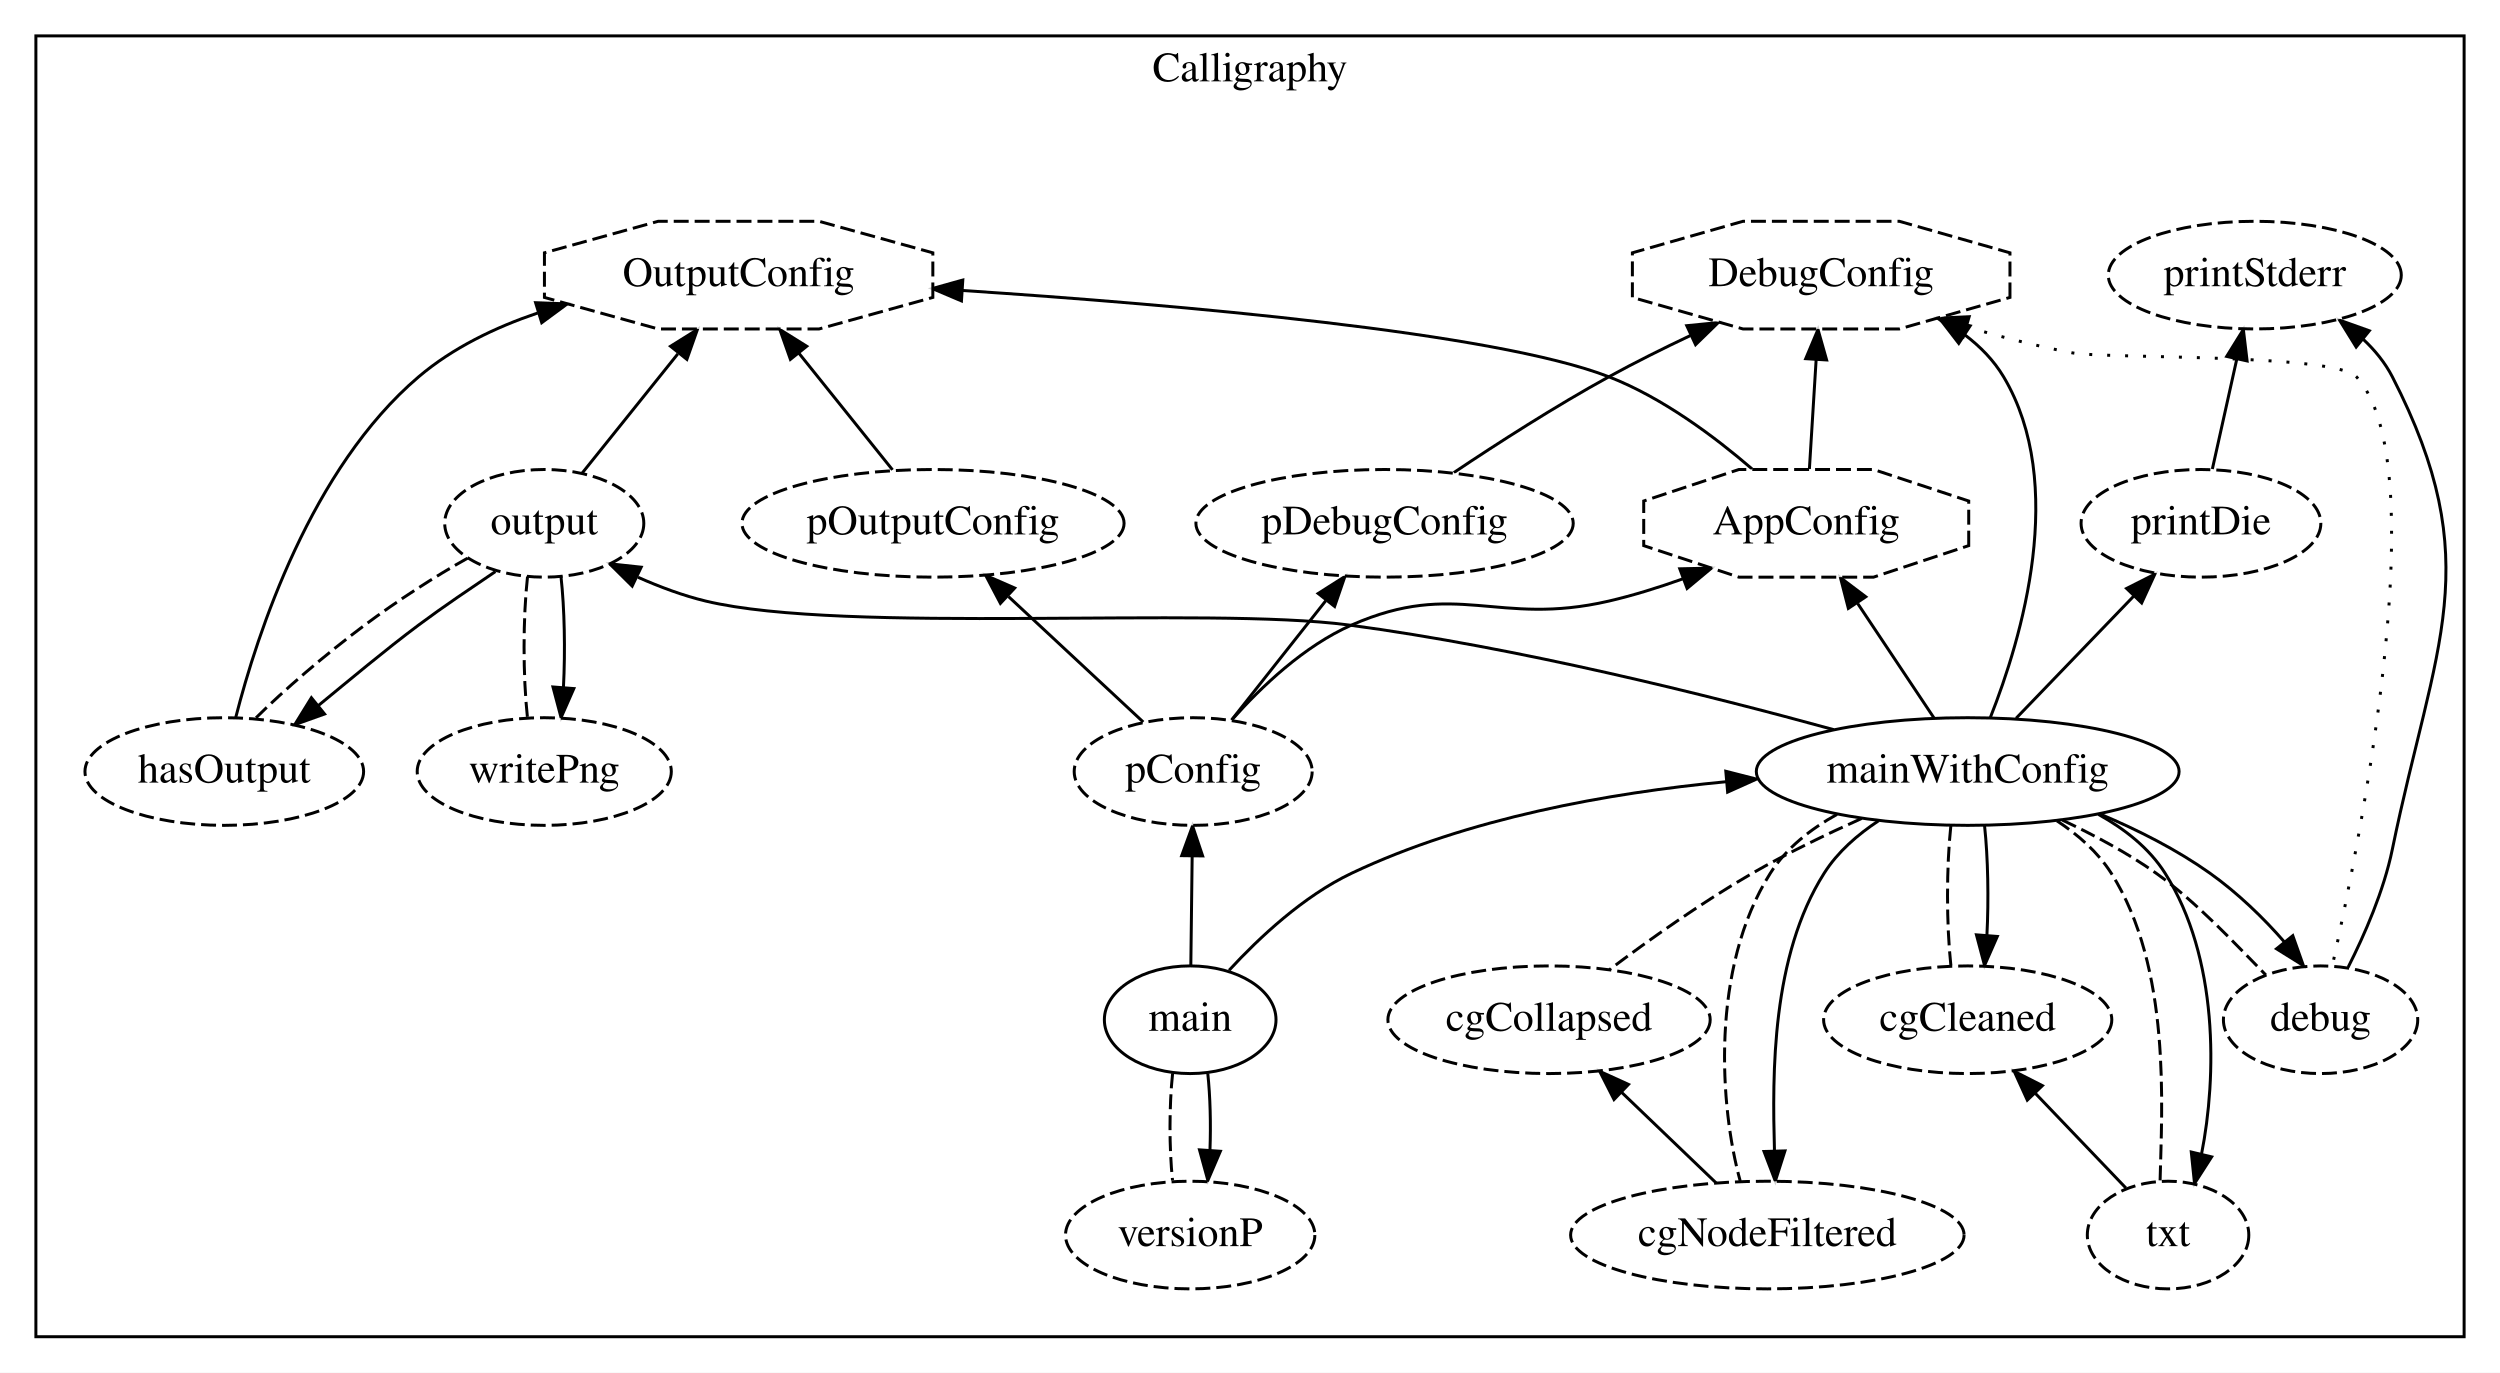
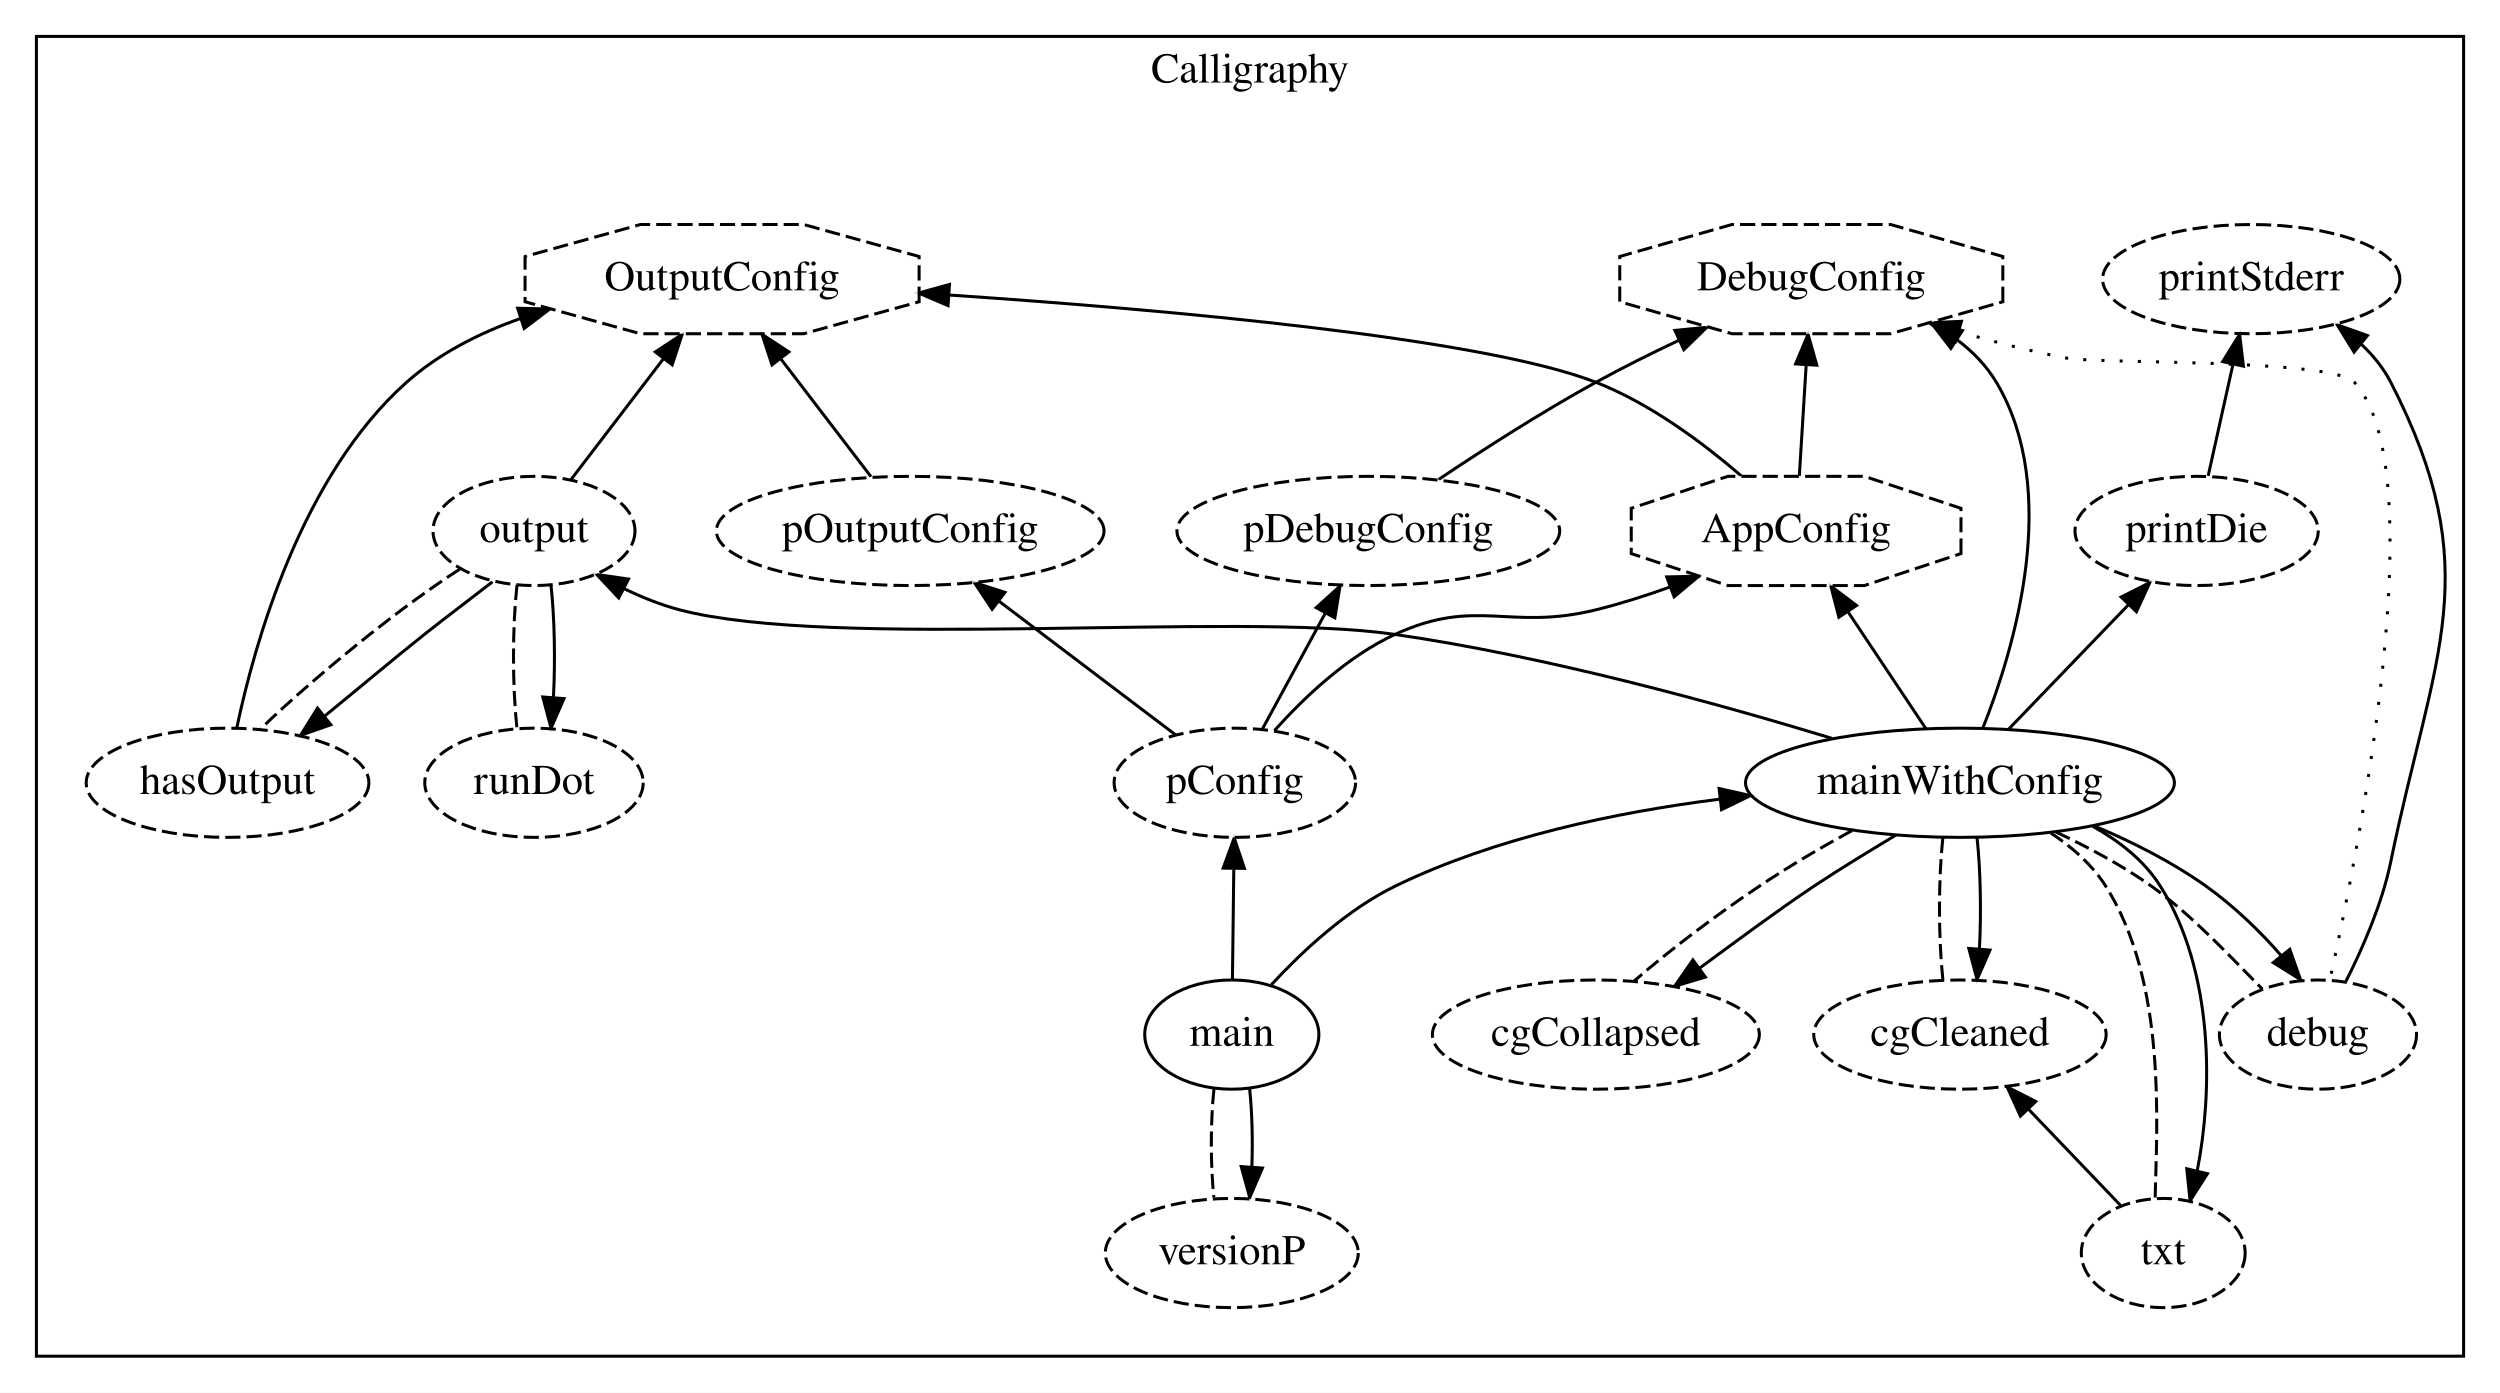
- <svg xmlns="http://www.w3.org/2000/svg" width="836pt" height="459pt" viewBox="0.00 0.00 836.00 459.00">
+ <svg xmlns="http://www.w3.org/2000/svg" width="824pt" height="459pt" viewBox="0.00 0.00 824.00 459.00">
  <g id="graph0" class="graph" transform="scale(1 1) rotate(0) translate(4 455)">
-     <polygon fill="white" stroke="transparent" points="-4,4 -4,-455 832,-455 832,4 -4,4" />
+     <polygon fill="white" stroke="transparent" points="-4,4 -4,-455 820,-455 820,4 -4,4" />
    <g id="clust1" class="cluster">
-       <polygon fill="none" stroke="black" points="8,-8 8,-443 820,-443 820,-8 8,-8" />
-       <text text-anchor="middle" x="414" y="-427.8" font-family="Times,serif" font-size="14.00">Calligraphy</text>
+       <polygon fill="none" stroke="black" points="8,-8 8,-443 808,-443 808,-8 8,-8" />
+       <text text-anchor="middle" x="408" y="-427.8" font-family="Times,serif" font-size="14.00">Calligraphy</text>
    </g>
    <g id="clust2" class="cluster">
</g>
    <g id="clust3" class="cluster">
</g>
    <g id="clust4" class="cluster">
</g>
    <g id="clust5" class="cluster">
</g>
    <g id="clust6" class="cluster">
</g>
    <g id="clust7" class="cluster">
</g>
    <g id="clust8" class="cluster">
</g>
    <g id="clust9" class="cluster">
</g>
    <g id="clust10" class="cluster">
</g>
    <g id="clust11" class="cluster">
</g>
    <g id="clust12" class="cluster">
</g>
+     <g id="edge13" class="edge">
+       <path fill="none" stroke="black" d="M605.22,-253.17C613.57,-240.64 623.37,-225.95 630.75,-214.88" />
+       <polygon fill="black" stroke="black" points="602.09,-251.56 599.45,-261.82 607.91,-255.44 602.09,-251.56" />
+     </g>
+     <g id="edge27" class="edge">
+       <path fill="none" stroke="black" d="M546.42,-261.52C538.43,-258.65 530.04,-255.98 522,-254 493.31,-246.94 482.88,-258.27 456,-246 440.19,-238.78 425.82,-225.1 416.05,-214.19" />
+       <polygon fill="black" stroke="black" points="545.34,-264.85 555.93,-265.07 547.79,-258.29 545.34,-264.85" />
+     </g>
+     <g id="edge8" class="edge">
+       <path fill="none" stroke="black" d="M591.32,-334.77C590.57,-322.66 589.71,-308.78 589.06,-298.15" />
+       <polygon fill="black" stroke="black" points="587.83,-335.06 591.94,-344.82 594.82,-334.63 587.83,-335.06" />
+     </g>
    <g id="edge14" class="edge">
-       <path fill="none" stroke="black" d="M617.22,-253.17C625.57,-240.64 635.37,-225.95 642.75,-214.88" />
-       <polygon fill="black" stroke="black" points="614.09,-251.56 611.45,-261.82 619.91,-255.44 614.09,-251.56" />
+       <path fill="none" stroke="black" d="M641.03,-343.03C646.18,-339.14 650.72,-334.5 654,-329 675.4,-293.1 660.07,-241.58 649.59,-215.12" />
+       <polygon fill="black" stroke="black" points="639.01,-340.17 632.54,-348.57 642.83,-346.04 639.01,-340.17" />
+     </g>
+     <g id="edge33" class="edge">
+       <path fill="none" stroke="black" stroke-dasharray="1,5" d="M641.73,-345.66C653.19,-342.33 665.44,-339.18 677,-337 687.41,-335.03 764.83,-336.8 772,-329 798.13,-300.58 774.02,-177.64 763.94,-132.07" />
+       <polygon fill="black" stroke="black" points="640.48,-342.38 631.91,-348.61 642.49,-349.09 640.48,-342.38" />
+     </g>
+     <g id="edge30" class="edge">
+       <path fill="none" stroke="black" d="M549.26,-342.79C540.14,-338.48 530.67,-333.76 522,-329 504.11,-319.18 484.73,-306.72 470.15,-296.96" />
+       <polygon fill="black" stroke="black" points="548.05,-346.09 558.59,-347.13 551,-339.74 548.05,-346.09" />
+     </g>
+     <g id="edge9" class="edge">
+       <path fill="none" stroke="black" d="M309.13,-357.74C381.2,-352.87 484.45,-343.62 522,-329 539.95,-322.01 557.46,-308.9 569.93,-298.14" />
+       <polygon fill="black" stroke="black" points="308.48,-354.27 298.73,-358.42 308.94,-361.25 308.48,-354.27" />
+     </g>
+     <g id="edge23" class="edge">
+       <path fill="none" stroke="black" d="M214.61,-336.67C204.62,-323.62 192.75,-308.11 184.08,-296.78" />
+       <polygon fill="black" stroke="black" points="211.99,-339.01 220.85,-344.82 217.55,-334.75 211.99,-339.01" />
+     </g>
+     <g id="edge26" class="edge">
+       <path fill="none" stroke="black" d="M167.37,-349.97C153.87,-345.16 140.59,-338.43 130,-329 95.35,-298.15 79.9,-242.97 74.05,-215.11" />
+       <polygon fill="black" stroke="black" points="166.61,-353.41 177.21,-353.15 168.77,-346.75 166.61,-353.41" />
+     </g>
+     <g id="edge31" class="edge">
+       <path fill="none" stroke="black" d="M253.5,-336.53C263.14,-323.92 274.53,-309.05 283.08,-297.88" />
+       <polygon fill="black" stroke="black" points="250.45,-334.75 247.15,-344.82 256.01,-339.01 250.45,-334.75" />
+     </g>
+     <g id="edge1" class="edge">
+       <path fill="none" stroke="black" stroke-dasharray="5,2" d="M396.12,-96.05C394.97,-85.21 394.96,-71.18 396.09,-60.28" />
+     </g>
+     <g id="edge10" class="edge">
+       <path fill="none" stroke="black" d="M408.61,-70.36C408.94,-79.03 408.7,-88.35 407.88,-96.05" />
+       <polygon fill="black" stroke="black" points="412.09,-70.01 407.91,-60.28 405.11,-70.49 412.09,-70.01" />
+     </g>
+     <g id="edge11" class="edge">
+       <path fill="none" stroke="black" d="M562.98,-191.62C528.75,-187.32 489.04,-179.01 456,-163 439.97,-155.23 425.11,-141.32 415.05,-130.46" />
+       <polygon fill="black" stroke="black" points="562.61,-195.1 572.95,-192.77 563.42,-188.14 562.61,-195.1" />
+     </g>
+     <g id="edge2" class="edge">
+       <path fill="none" stroke="black" stroke-dasharray="5,2" d="M636.36,-178.82C634.88,-165.08 634.88,-145.89 636.37,-132.15" />
+     </g>
+     <g id="edge3" class="edge">
+       <path fill="none" stroke="black" stroke-dasharray="5,2" d="M606.43,-181.24C596.29,-175.76 585.51,-169.34 576,-163 561.35,-153.24 545.6,-141.24 534.64,-131.68" />
+     </g>
+     <g id="edge4" class="edge">
+       <path fill="none" stroke="black" stroke-dasharray="5,2" d="M673.68,-180.74C684.08,-175.83 695.36,-169.85 705,-163 718.54,-153.37 731.41,-139.38 741.67,-128.99" />
+     </g>
+     <g id="edge5" class="edge">
+       <path fill="none" stroke="black" stroke-dasharray="5,2" d="M671.82,-180.52C678.8,-175.92 685.47,-170.15 690,-163 710.13,-131.21 706.9,-84.8 706.33,-60.04" />
+     </g>
+     <g id="edge15" class="edge">
+       <path fill="none" stroke="black" d="M648.42,-142.2C649.05,-154.31 648.79,-168.19 647.64,-178.82" />
+       <polygon fill="black" stroke="black" points="651.9,-141.85 647.63,-132.15 644.92,-142.39 651.9,-141.85" />
+     </g>
+     <g id="edge22" class="edge">
+       <path fill="none" stroke="black" d="M664.54,-89.46C674.58,-78.96 686.11,-66.91 694.91,-57.72" />
+       <polygon fill="black" stroke="black" points="661.93,-87.12 657.54,-96.76 666.98,-91.96 661.93,-87.12" />
+     </g>
+     <g id="edge16" class="edge">
+       <path fill="none" stroke="black" d="M556.29,-135.98C568.15,-144.67 581.48,-154.65 594,-163 602.66,-168.77 612.36,-174.61 620.87,-179.74" />
+       <polygon fill="black" stroke="black" points="558.09,-132.96 547.94,-129.92 553.98,-138.62 558.09,-132.96" />
+     </g>
+     <g id="edge17" class="edge">
+       <path fill="none" stroke="black" d="M747.98,-139.91C741.03,-147.96 732.17,-156.48 723,-163 712.02,-170.81 698.89,-177.48 686.37,-182.73" />
+       <polygon fill="black" stroke="black" points="750.71,-142.11 754.25,-132.12 745.26,-137.72 750.71,-142.11" />
+     </g>
+     <g id="edge18" class="edge">
+       <path fill="none" stroke="black" d="M720.19,-69.07C725.33,-94.95 725.89,-134.75 708,-163 702.74,-171.31 694.58,-177.76 685.72,-182.66" />
+       <polygon fill="black" stroke="black" points="723.57,-68.14 717.85,-59.23 716.76,-69.77 723.57,-68.14" />
+     </g>
+     <g id="edge19" class="edge">
+       <path fill="none" stroke="black" d="M201.58,-261.01C207.49,-258.17 213.8,-255.63 220,-254 270.53,-240.71 403.28,-253.43 455,-246 505.6,-238.73 562.27,-223.09 599.83,-211.63" />
+       <polygon fill="black" stroke="black" points="199.93,-257.93 192.68,-265.65 203.16,-264.14 199.93,-257.93" />
+     </g>
+     <g id="edge6" class="edge">
+       <path fill="none" stroke="black" stroke-dasharray="5,2" d="M147.5,-267.38C137.91,-261.19 127.26,-253.35 118,-246 105.36,-235.97 91.6,-224.19 81.95,-214.8" />
+     </g>
+     <g id="edge7" class="edge">
+       <path fill="none" stroke="black" stroke-dasharray="5,2" d="M166.41,-262.22C164.87,-248.41 164.86,-228.92 166.38,-215.04" />
+     </g>
+     <g id="edge24" class="edge">
+       <path fill="none" stroke="black" d="M102.86,-218.87C113.43,-227.45 125.13,-237.37 136,-246 143.29,-251.78 151.44,-257.87 158.3,-263.22" />
+       <polygon fill="black" stroke="black" points="105.03,-216.13 95.04,-212.62 100.66,-221.6 105.03,-216.13" />
+     </g>
+     <g id="edge25" class="edge">
+       <path fill="none" stroke="black" d="M178.42,-225.21C179.05,-237.46 178.78,-251.54 177.59,-262.22" />
+       <polygon fill="black" stroke="black" points="181.89,-224.74 177.62,-215.04 174.91,-225.28 181.89,-224.74" />
+     </g>
+     <g id="edge12" class="edge">
+       <path fill="none" stroke="black" d="M402.66,-168.77C402.51,-156.66 402.34,-142.78 402.21,-132.15" />
+       <polygon fill="black" stroke="black" points="399.16,-168.87 402.79,-178.82 406.16,-168.78 399.16,-168.87" />
+     </g>
+     <g id="edge28" class="edge">
+       <path fill="none" stroke="black" d="M432.73,-252.74C425.92,-240.2 417.98,-225.58 412.02,-214.6" />
+       <polygon fill="black" stroke="black" points="429.82,-254.71 437.67,-261.82 435.97,-251.36 429.82,-254.71" />
    </g>
    <g id="edge29" class="edge">
-       <path fill="none" stroke="black" d="M558.72,-261.43C550.64,-258.54 542.15,-255.89 534,-254 496.6,-245.34 483.14,-261.45 448,-246 432.09,-239 417.73,-225.3 407.98,-214.33" />
-       <polygon fill="black" stroke="black" points="557.72,-264.79 568.31,-265.02 560.17,-258.23 557.72,-264.79" />
-     </g>
-     <g id="edge9" class="edge">
-       <path fill="none" stroke="black" d="M603.32,-334.77C602.57,-322.66 601.71,-308.78 601.06,-298.15" />
-       <polygon fill="black" stroke="black" points="599.83,-335.06 603.94,-344.82 606.82,-334.63 599.83,-335.06" />
-     </g>
-     <g id="edge15" class="edge">
-       <path fill="none" stroke="black" d="M653.03,-343.03C658.18,-339.14 662.72,-334.5 666,-329 687.4,-293.1 672.07,-241.58 661.59,-215.12" />
-       <polygon fill="black" stroke="black" points="651.01,-340.17 644.54,-348.57 654.83,-346.04 651.01,-340.17" />
-     </g>
-     <g id="edge35" class="edge">
-       <path fill="none" stroke="black" stroke-dasharray="1,5" d="M653.73,-345.66C665.19,-342.33 677.44,-339.18 689,-337 699.41,-335.03 776.83,-336.8 784,-329 810.13,-300.58 786.02,-177.64 775.94,-132.07" />
-       <polygon fill="black" stroke="black" points="652.48,-342.38 643.91,-348.61 654.49,-349.09 652.48,-342.38" />
+       <path fill="none" stroke="black" d="M325.24,-256.87C343.71,-242.88 367.07,-225.2 383.35,-212.88" />
+       <polygon fill="black" stroke="black" points="323,-254.17 317.14,-263 327.23,-259.75 323,-254.17" />
+     </g>
+     <g id="edge20" class="edge">
+       <path fill="none" stroke="black" d="M697.56,-255.7C684.98,-242.63 669.58,-226.64 658.18,-214.81" />
+       <polygon fill="black" stroke="black" points="695.13,-258.22 704.59,-263 700.17,-253.37 695.13,-258.22" />
+     </g>
+     <g id="edge21" class="edge">
+       <path fill="none" stroke="black" d="M774.28,-341.53C778.18,-337.86 781.59,-333.69 784,-329 816.07,-266.53 798.12,-239.79 784,-171 781.15,-157.12 774.71,-142.42 769.22,-131.57" />
+       <polygon fill="black" stroke="black" points="771.9,-338.95 766.33,-347.96 776.3,-344.39 771.9,-338.95" />
    </g>
    <g id="edge32" class="edge">
-       <path fill="none" stroke="black" d="M561.26,-342.79C552.14,-338.48 542.67,-333.76 534,-329 516.11,-319.18 496.73,-306.72 482.15,-296.96" />
-       <polygon fill="black" stroke="black" points="560.05,-346.09 570.59,-347.13 563,-339.74 560.05,-346.09" />
-     </g>
-     <g id="edge10" class="edge">
-       <path fill="none" stroke="black" d="M317.81,-357.86C390.68,-353.05 495.87,-343.83 534,-329 551.96,-322.02 569.46,-308.91 581.93,-298.15" />
-       <polygon fill="black" stroke="black" points="317.51,-354.37 307.76,-358.51 317.96,-361.36 317.51,-354.37" />
-     </g>
-     <g id="edge25" class="edge">
-       <path fill="none" stroke="black" d="M222.67,-336.67C212.2,-323.62 199.75,-308.11 190.66,-296.78" />
-       <polygon fill="black" stroke="black" points="220.23,-339.21 229.22,-344.82 225.69,-334.83 220.23,-339.21" />
-     </g>
-     <g id="edge28" class="edge">
-       <path fill="none" stroke="black" d="M175.82,-350.34C161.55,-345.51 147.37,-338.67 136,-329 100.02,-298.41 82.01,-243.12 74.85,-215.17" />
-       <polygon fill="black" stroke="black" points="175.1,-353.78 185.69,-353.38 177.16,-347.09 175.1,-353.78" />
-     </g>
-     <g id="edge33" class="edge">
-       <path fill="none" stroke="black" d="M263.15,-336.89C273.33,-324.21 285.4,-309.16 294.46,-297.88" />
-       <polygon fill="black" stroke="black" points="260.31,-334.83 256.78,-344.82 265.77,-339.21 260.31,-334.83" />
-     </g>
-     <g id="edge1" class="edge">
-       <path fill="none" stroke="black" stroke-dasharray="5,2" d="M388.12,-96.05C386.97,-85.21 386.96,-71.18 388.09,-60.28" />
-     </g>
-     <g id="edge11" class="edge">
-       <path fill="none" stroke="black" d="M400.61,-70.36C400.94,-79.03 400.7,-88.35 399.88,-96.05" />
-       <polygon fill="black" stroke="black" points="404.09,-70.01 399.91,-60.28 397.11,-70.49 404.09,-70.01" />
-     </g>
-     <g id="edge12" class="edge">
-       <path fill="none" stroke="black" d="M573.29,-193.6C533.93,-189.85 486.84,-181.41 448,-163 431.91,-155.37 417.05,-141.44 407.01,-130.54" />
-       <polygon fill="black" stroke="black" points="573.11,-197.09 583.38,-194.47 573.72,-190.12 573.11,-197.09" />
-     </g>
-     <g id="edge2" class="edge">
-       <path fill="none" stroke="black" stroke-dasharray="5,2" d="M648.36,-178.82C646.88,-165.08 646.88,-145.89 648.37,-132.15" />
-     </g>
-     <g id="edge3" class="edge">
-       <path fill="none" stroke="black" stroke-dasharray="5,2" d="M618.56,-181.32C606.7,-176 593.56,-169.65 582,-163 565.22,-153.34 547.37,-140.64 534.18,-130.73" />
-     </g>
-     <g id="edge4" class="edge">
-       <path fill="none" stroke="black" stroke-dasharray="5,2" d="M610.28,-182.66C601.42,-177.76 593.26,-171.31 588,-163 567.87,-131.21 571.1,-84.8 577.93,-60.04" />
-     </g>
-     <g id="edge5" class="edge">
-       <path fill="none" stroke="black" stroke-dasharray="5,2" d="M685.68,-180.74C696.08,-175.83 707.36,-169.85 717,-163 730.54,-153.37 743.41,-139.38 753.67,-128.99" />
-     </g>
-     <g id="edge6" class="edge">
-       <path fill="none" stroke="black" stroke-dasharray="5,2" d="M683.82,-180.52C690.8,-175.92 697.47,-170.15 702,-163 722.13,-131.21 718.9,-84.8 718.33,-60.04" />
-     </g>
-     <g id="edge16" class="edge">
-       <path fill="none" stroke="black" d="M660.42,-142.2C661.05,-154.31 660.79,-168.19 659.64,-178.82" />
-       <polygon fill="black" stroke="black" points="663.9,-141.85 659.63,-132.15 656.92,-142.39 663.9,-141.85" />
-     </g>
-     <g id="edge24" class="edge">
-       <path fill="none" stroke="black" d="M676.54,-89.46C686.58,-78.96 698.11,-66.91 706.91,-57.72" />
-       <polygon fill="black" stroke="black" points="673.93,-87.12 669.54,-96.76 678.98,-91.96 673.93,-87.12" />
-     </g>
-     <g id="edge22" class="edge">
-       <path fill="none" stroke="black" d="M538.17,-89.82C548.56,-79.86 560.46,-68.45 569.91,-59.39" />
-       <polygon fill="black" stroke="black" points="535.73,-87.32 530.93,-96.76 540.57,-92.37 535.73,-87.32" />
-     </g>
-     <g id="edge17" class="edge">
-       <path fill="none" stroke="black" d="M589.38,-70.27C588.66,-96.17 588.38,-135.18 606,-163 610.53,-170.15 617.2,-175.92 624.18,-180.52" />
-       <polygon fill="black" stroke="black" points="592.89,-70.14 589.67,-60.04 585.89,-69.94 592.89,-70.14" />
-     </g>
-     <g id="edge18" class="edge">
-       <path fill="none" stroke="black" d="M759.98,-139.91C753.03,-147.96 744.17,-156.48 735,-163 724.02,-170.81 710.89,-177.48 698.37,-182.73" />
-       <polygon fill="black" stroke="black" points="762.71,-142.11 766.25,-132.12 757.26,-137.72 762.71,-142.11" />
-     </g>
-     <g id="edge19" class="edge">
-       <path fill="none" stroke="black" d="M732.19,-69.07C737.33,-94.95 737.89,-134.75 720,-163 714.74,-171.31 706.58,-177.76 697.72,-182.66" />
-       <polygon fill="black" stroke="black" points="735.57,-68.14 729.85,-59.23 728.76,-69.77 735.57,-68.14" />
-     </g>
-     <g id="edge20" class="edge">
-       <path fill="none" stroke="black" d="M209.33,-261.97C216.58,-258.75 224.4,-255.82 232,-254 278.49,-242.85 399.61,-252.32 447,-246 503.68,-238.44 567.61,-222.44 609.23,-210.99" />
-       <polygon fill="black" stroke="black" points="207.4,-259.01 199.87,-266.47 210.41,-265.33 207.4,-259.01" />
-     </g>
-     <g id="edge7" class="edge">
-       <path fill="none" stroke="black" stroke-dasharray="5,2" d="M152.47,-268.41C141.37,-262.2 128.73,-254.01 118,-246 104.87,-236.19 90.87,-224.19 81.28,-214.64" />
-     </g>
-     <g id="edge8" class="edge">
-       <path fill="none" stroke="black" stroke-dasharray="5,2" d="M172.41,-262.22C170.87,-248.41 170.86,-228.92 172.38,-215.04" />
-     </g>
-     <g id="edge26" class="edge">
-       <path fill="none" stroke="black" d="M102.38,-219C112.97,-227.68 124.8,-237.64 136,-246 144.28,-252.18 153.7,-258.47 161.66,-263.87" />
-       <polygon fill="black" stroke="black" points="104.53,-216.24 94.56,-212.67 100.13,-221.68 104.53,-216.24" />
-     </g>
-     <g id="edge27" class="edge">
-       <path fill="none" stroke="black" d="M184.42,-225.21C185.05,-237.46 184.78,-251.54 183.59,-262.22" />
-       <polygon fill="black" stroke="black" points="187.89,-224.74 183.62,-215.04 180.91,-225.28 187.89,-224.74" />
-     </g>
-     <g id="edge13" class="edge">
-       <path fill="none" stroke="black" d="M394.66,-168.77C394.51,-156.66 394.34,-142.78 394.21,-132.15" />
-       <polygon fill="black" stroke="black" points="391.16,-168.87 394.79,-178.82 398.16,-168.78 391.16,-168.87" />
-     </g>
-     <g id="edge30" class="edge">
-       <path fill="none" stroke="black" d="M439.34,-254.12C429.09,-241.14 416.83,-225.63 407.81,-214.21" />
-       <polygon fill="black" stroke="black" points="436.79,-256.54 445.74,-262.22 442.29,-252.2 436.79,-256.54" />
-     </g>
-     <g id="edge31" class="edge">
-       <path fill="none" stroke="black" d="M333.27,-255.48C347.76,-241.98 365.55,-225.42 378.31,-213.54" />
-       <polygon fill="black" stroke="black" points="330.54,-253.23 325.61,-262.61 335.31,-258.36 330.54,-253.23" />
-     </g>
-     <g id="edge21" class="edge">
-       <path fill="none" stroke="black" d="M709.56,-255.7C696.98,-242.63 681.58,-226.64 670.18,-214.81" />
-       <polygon fill="black" stroke="black" points="707.13,-258.22 716.59,-263 712.17,-253.37 707.13,-258.22" />
-     </g>
-     <g id="edge23" class="edge">
-       <path fill="none" stroke="black" d="M786.28,-341.53C790.18,-337.86 793.59,-333.69 796,-329 828.07,-266.53 810.12,-239.79 796,-171 793.15,-157.12 786.71,-142.42 781.22,-131.57" />
-       <polygon fill="black" stroke="black" points="783.9,-338.95 778.33,-347.96 788.3,-344.39 783.9,-338.95" />
-     </g>
-     <g id="edge34" class="edge">
-       <path fill="none" stroke="black" d="M743.95,-334.77C741.26,-322.66 738.17,-308.78 735.81,-298.15" />
-       <polygon fill="black" stroke="black" points="740.6,-335.82 746.18,-344.82 747.43,-334.3 740.6,-335.82" />
+       <path fill="none" stroke="black" d="M731.95,-334.77C729.26,-322.66 726.17,-308.78 723.81,-298.15" />
+       <polygon fill="black" stroke="black" points="728.6,-335.82 734.18,-344.82 735.43,-334.3 728.6,-335.82" />
    </g>
    <g id="node1" class="node">
-       <polygon fill="#ffffff" fill-opacity="0.812" stroke="black" stroke-dasharray="5,2" points="654.34,-272.54 654.34,-287.46 622.51,-298 577.49,-298 545.66,-287.46 545.66,-272.54 577.49,-262 622.51,-262 654.34,-272.54" />
-       <text text-anchor="middle" x="600" y="-276.3" font-family="Times,serif" font-size="14.00">AppConfig</text>
+       <polygon fill="#ffffff" fill-opacity="0.812" stroke="black" stroke-dasharray="5,2" points="642.34,-272.54 642.34,-287.46 610.51,-298 565.49,-298 533.66,-287.46 533.66,-272.54 565.49,-262 610.51,-262 642.34,-272.54" />
+       <text text-anchor="middle" x="588" y="-276.3" font-family="Times,serif" font-size="14.00">AppConfig</text>
    </g>
    <g id="node2" class="node">
-       <polygon fill="#ffffff" fill-opacity="0.812" stroke="black" stroke-dasharray="5,2" points="668.13,-355.54 668.13,-370.46 631.15,-381 578.85,-381 541.87,-370.46 541.87,-355.54 578.85,-345 631.15,-345 668.13,-355.54" />
-       <text text-anchor="middle" x="605" y="-359.3" font-family="Times,serif" font-size="14.00">DebugConfig</text>
+       <polygon fill="#ffffff" fill-opacity="0.812" stroke="black" stroke-dasharray="5,2" points="656.13,-355.54 656.13,-370.46 619.15,-381 566.85,-381 529.87,-370.46 529.87,-355.54 566.85,-345 619.15,-345 656.13,-355.54" />
+       <text text-anchor="middle" x="593" y="-359.3" font-family="Times,serif" font-size="14.00">DebugConfig</text>
    </g>
    <g id="node3" class="node">
-       <polygon fill="#ffffff" fill-opacity="0.812" stroke="black" stroke-dasharray="5,2" points="307.94,-355.54 307.94,-370.46 269.9,-381 216.1,-381 178.06,-370.46 178.06,-355.54 216.1,-345 269.9,-345 307.94,-355.54" />
-       <text text-anchor="middle" x="243" y="-359.3" font-family="Times,serif" font-size="14.00">OutputConfig</text>
+       <polygon fill="#ffffff" fill-opacity="0.812" stroke="black" stroke-dasharray="5,2" points="298.94,-355.54 298.94,-370.46 260.9,-381 207.1,-381 169.06,-370.46 169.06,-355.54 207.1,-345 260.9,-345 298.94,-355.54" />
+       <text text-anchor="middle" x="234" y="-359.3" font-family="Times,serif" font-size="14.00">OutputConfig</text>
    </g>
    <g id="node4" class="node">
-       <ellipse fill="#ffffff" fill-opacity="0.812" stroke="black" cx="394" cy="-114" rx="28.7" ry="18" />
-       <text text-anchor="middle" x="394" y="-110.3" font-family="Times,serif" font-size="14.00">main</text>
+       <ellipse fill="#ffffff" fill-opacity="0.812" stroke="black" cx="402" cy="-114" rx="28.7" ry="18" />
+       <text text-anchor="middle" x="402" y="-110.3" font-family="Times,serif" font-size="14.00">main</text>
    </g>
    <g id="node5" class="node">
-       <ellipse fill="#ffffff" fill-opacity="0.812" stroke="black" stroke-dasharray="5,2" cx="394" cy="-42" rx="41.69" ry="18" />
-       <text text-anchor="middle" x="394" y="-38.3" font-family="Times,serif" font-size="14.00">versionP</text>
+       <ellipse fill="#ffffff" fill-opacity="0.812" stroke="black" stroke-dasharray="5,2" cx="402" cy="-42" rx="41.69" ry="18" />
+       <text text-anchor="middle" x="402" y="-38.3" font-family="Times,serif" font-size="14.00">versionP</text>
    </g>
    <g id="node6" class="node">
-       <ellipse fill="#ffffff" fill-opacity="0.812" stroke="black" cx="654" cy="-197" rx="70.69" ry="18" />
-       <text text-anchor="middle" x="654" y="-193.3" font-family="Times,serif" font-size="14.00">mainWithConfig</text>
+       <ellipse fill="#ffffff" fill-opacity="0.812" stroke="black" cx="642" cy="-197" rx="70.69" ry="18" />
+       <text text-anchor="middle" x="642" y="-193.3" font-family="Times,serif" font-size="14.00">mainWithConfig</text>
    </g>
    <g id="node7" class="node">
-       <ellipse fill="#ffffff" fill-opacity="0.812" stroke="black" stroke-dasharray="5,2" cx="654" cy="-114" rx="48.19" ry="18" />
-       <text text-anchor="middle" x="654" y="-110.3" font-family="Times,serif" font-size="14.00">cgCleaned</text>
+       <ellipse fill="#ffffff" fill-opacity="0.812" stroke="black" stroke-dasharray="5,2" cx="642" cy="-114" rx="48.19" ry="18" />
+       <text text-anchor="middle" x="642" y="-110.3" font-family="Times,serif" font-size="14.00">cgCleaned</text>
    </g>
    <g id="node8" class="node">
-       <ellipse fill="#ffffff" fill-opacity="0.812" stroke="black" stroke-dasharray="5,2" cx="514" cy="-114" rx="53.89" ry="18" />
-       <text text-anchor="middle" x="514" y="-110.3" font-family="Times,serif" font-size="14.00">cgCollapsed</text>
+       <ellipse fill="#ffffff" fill-opacity="0.812" stroke="black" stroke-dasharray="5,2" cx="522" cy="-114" rx="53.89" ry="18" />
+       <text text-anchor="middle" x="522" y="-110.3" font-family="Times,serif" font-size="14.00">cgCollapsed</text>
    </g>
    <g id="node9" class="node">
-       <ellipse fill="#ffffff" fill-opacity="0.812" stroke="black" stroke-dasharray="5,2" cx="587" cy="-42" rx="65.79" ry="18" />
-       <text text-anchor="middle" x="587" y="-38.3" font-family="Times,serif" font-size="14.00">cgNodeFiltered</text>
+       <ellipse fill="#ffffff" fill-opacity="0.812" stroke="black" stroke-dasharray="5,2" cx="760" cy="-114" rx="32.49" ry="18" />
+       <text text-anchor="middle" x="760" y="-110.3" font-family="Times,serif" font-size="14.00">debug</text>
    </g>
    <g id="node10" class="node">
-       <ellipse fill="#ffffff" fill-opacity="0.812" stroke="black" stroke-dasharray="5,2" cx="772" cy="-114" rx="32.49" ry="18" />
-       <text text-anchor="middle" x="772" y="-110.3" font-family="Times,serif" font-size="14.00">debug</text>
+       <ellipse fill="#ffffff" fill-opacity="0.812" stroke="black" stroke-dasharray="5,2" cx="709" cy="-42" rx="27" ry="18" />
+       <text text-anchor="middle" x="709" y="-38.3" font-family="Times,serif" font-size="14.00">txt</text>
    </g>
    <g id="node11" class="node">
-       <ellipse fill="#ffffff" fill-opacity="0.812" stroke="black" stroke-dasharray="5,2" cx="721" cy="-42" rx="27" ry="18" />
-       <text text-anchor="middle" x="721" y="-38.3" font-family="Times,serif" font-size="14.00">txt</text>
+       <ellipse fill="#ffffff" fill-opacity="0.812" stroke="black" stroke-dasharray="5,2" cx="172" cy="-280" rx="33.29" ry="18" />
+       <text text-anchor="middle" x="172" y="-276.3" font-family="Times,serif" font-size="14.00">output</text>
    </g>
    <g id="node12" class="node">
-       <ellipse fill="#ffffff" fill-opacity="0.812" stroke="black" stroke-dasharray="5,2" cx="178" cy="-280" rx="33.29" ry="18" />
-       <text text-anchor="middle" x="178" y="-276.3" font-family="Times,serif" font-size="14.00">output</text>
-     </g>
-     <g id="node13" class="node">
      <ellipse fill="#ffffff" fill-opacity="0.812" stroke="black" stroke-dasharray="5,2" cx="71" cy="-197" rx="46.59" ry="18" />
      <text text-anchor="middle" x="71" y="-193.3" font-family="Times,serif" font-size="14.00">hasOutput</text>
    </g>
+     <g id="node13" class="node">
+       <ellipse fill="#ffffff" fill-opacity="0.812" stroke="black" stroke-dasharray="5,2" cx="172" cy="-197" rx="36" ry="18" />
+       <text text-anchor="middle" x="172" y="-193.3" font-family="Times,serif" font-size="14.00">runDot</text>
+     </g>
    <g id="node14" class="node">
-       <ellipse fill="#ffffff" fill-opacity="0.812" stroke="black" stroke-dasharray="5,2" cx="178" cy="-197" rx="42.49" ry="18" />
-       <text text-anchor="middle" x="178" y="-193.3" font-family="Times,serif" font-size="14.00">writePng</text>
+       <ellipse fill="#ffffff" fill-opacity="0.812" stroke="black" stroke-dasharray="5,2" cx="403" cy="-197" rx="39.79" ry="18" />
+       <text text-anchor="middle" x="403" y="-193.3" font-family="Times,serif" font-size="14.00">pConfig</text>
    </g>
    <g id="node15" class="node">
-       <ellipse fill="#ffffff" fill-opacity="0.812" stroke="black" stroke-dasharray="5,2" cx="395" cy="-197" rx="39.79" ry="18" />
-       <text text-anchor="middle" x="395" y="-193.3" font-family="Times,serif" font-size="14.00">pConfig</text>
+       <ellipse fill="#ffffff" fill-opacity="0.812" stroke="black" stroke-dasharray="5,2" cx="447" cy="-280" rx="63.09" ry="18" />
+       <text text-anchor="middle" x="447" y="-276.3" font-family="Times,serif" font-size="14.00">pDebugConfig</text>
    </g>
    <g id="node16" class="node">
-       <ellipse fill="#ffffff" fill-opacity="0.812" stroke="black" stroke-dasharray="5,2" cx="459" cy="-280" rx="63.09" ry="18" />
-       <text text-anchor="middle" x="459" y="-276.3" font-family="Times,serif" font-size="14.00">pDebugConfig</text>
+       <ellipse fill="#ffffff" fill-opacity="0.812" stroke="black" stroke-dasharray="5,2" cx="296" cy="-280" rx="63.89" ry="18" />
+       <text text-anchor="middle" x="296" y="-276.3" font-family="Times,serif" font-size="14.00">pOutputConfig</text>
    </g>
    <g id="node17" class="node">
-       <ellipse fill="#ffffff" fill-opacity="0.812" stroke="black" stroke-dasharray="5,2" cx="308" cy="-280" rx="63.89" ry="18" />
-       <text text-anchor="middle" x="308" y="-276.3" font-family="Times,serif" font-size="14.00">pOutputConfig</text>
+       <ellipse fill="#ffffff" fill-opacity="0.812" stroke="black" stroke-dasharray="5,2" cx="720" cy="-280" rx="40.09" ry="18" />
+       <text text-anchor="middle" x="720" y="-276.3" font-family="Times,serif" font-size="14.00">printDie</text>
    </g>
    <g id="node18" class="node">
-       <ellipse fill="#ffffff" fill-opacity="0.812" stroke="black" stroke-dasharray="5,2" cx="732" cy="-280" rx="40.09" ry="18" />
-       <text text-anchor="middle" x="732" y="-276.3" font-family="Times,serif" font-size="14.00">printDie</text>
-     </g>
-     <g id="node19" class="node">
-       <ellipse fill="#ffffff" fill-opacity="0.812" stroke="black" stroke-dasharray="5,2" cx="750" cy="-363" rx="48.99" ry="18" />
-       <text text-anchor="middle" x="750" y="-359.3" font-family="Times,serif" font-size="14.00">printStderr</text>
+       <ellipse fill="#ffffff" fill-opacity="0.812" stroke="black" stroke-dasharray="5,2" cx="738" cy="-363" rx="48.99" ry="18" />
+       <text text-anchor="middle" x="738" y="-359.3" font-family="Times,serif" font-size="14.00">printStderr</text>
    </g>
  </g>
</svg>
